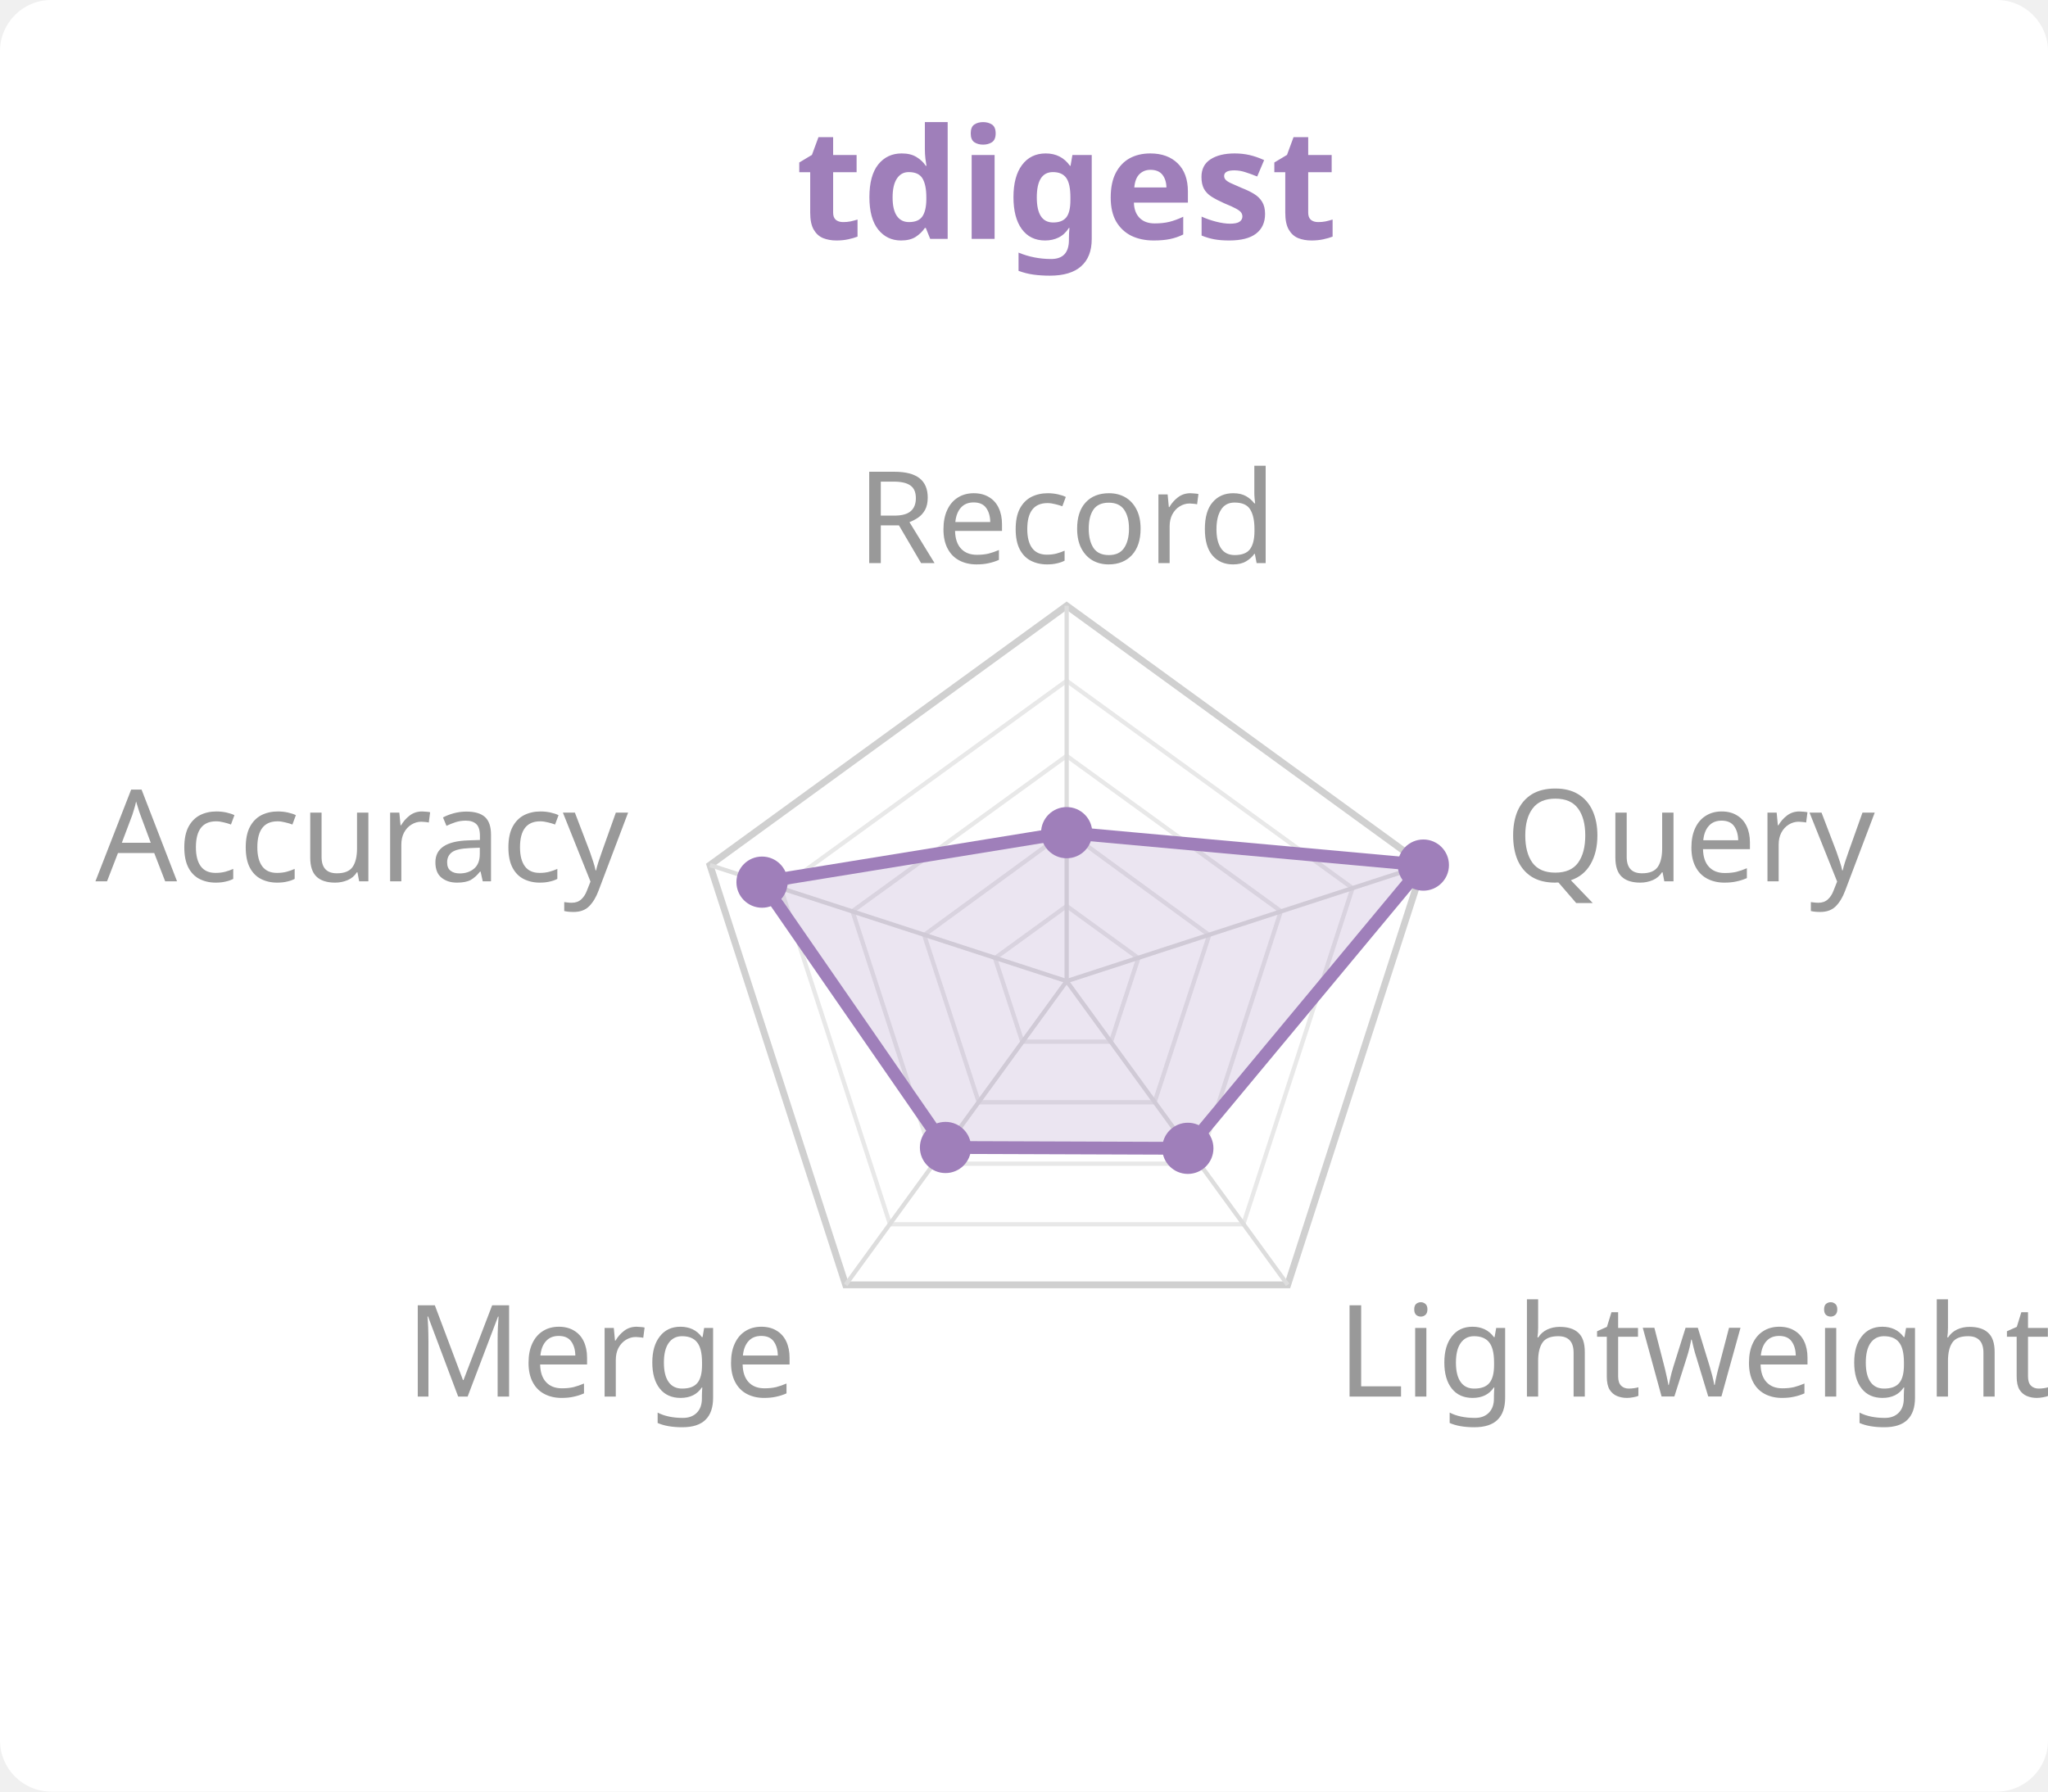
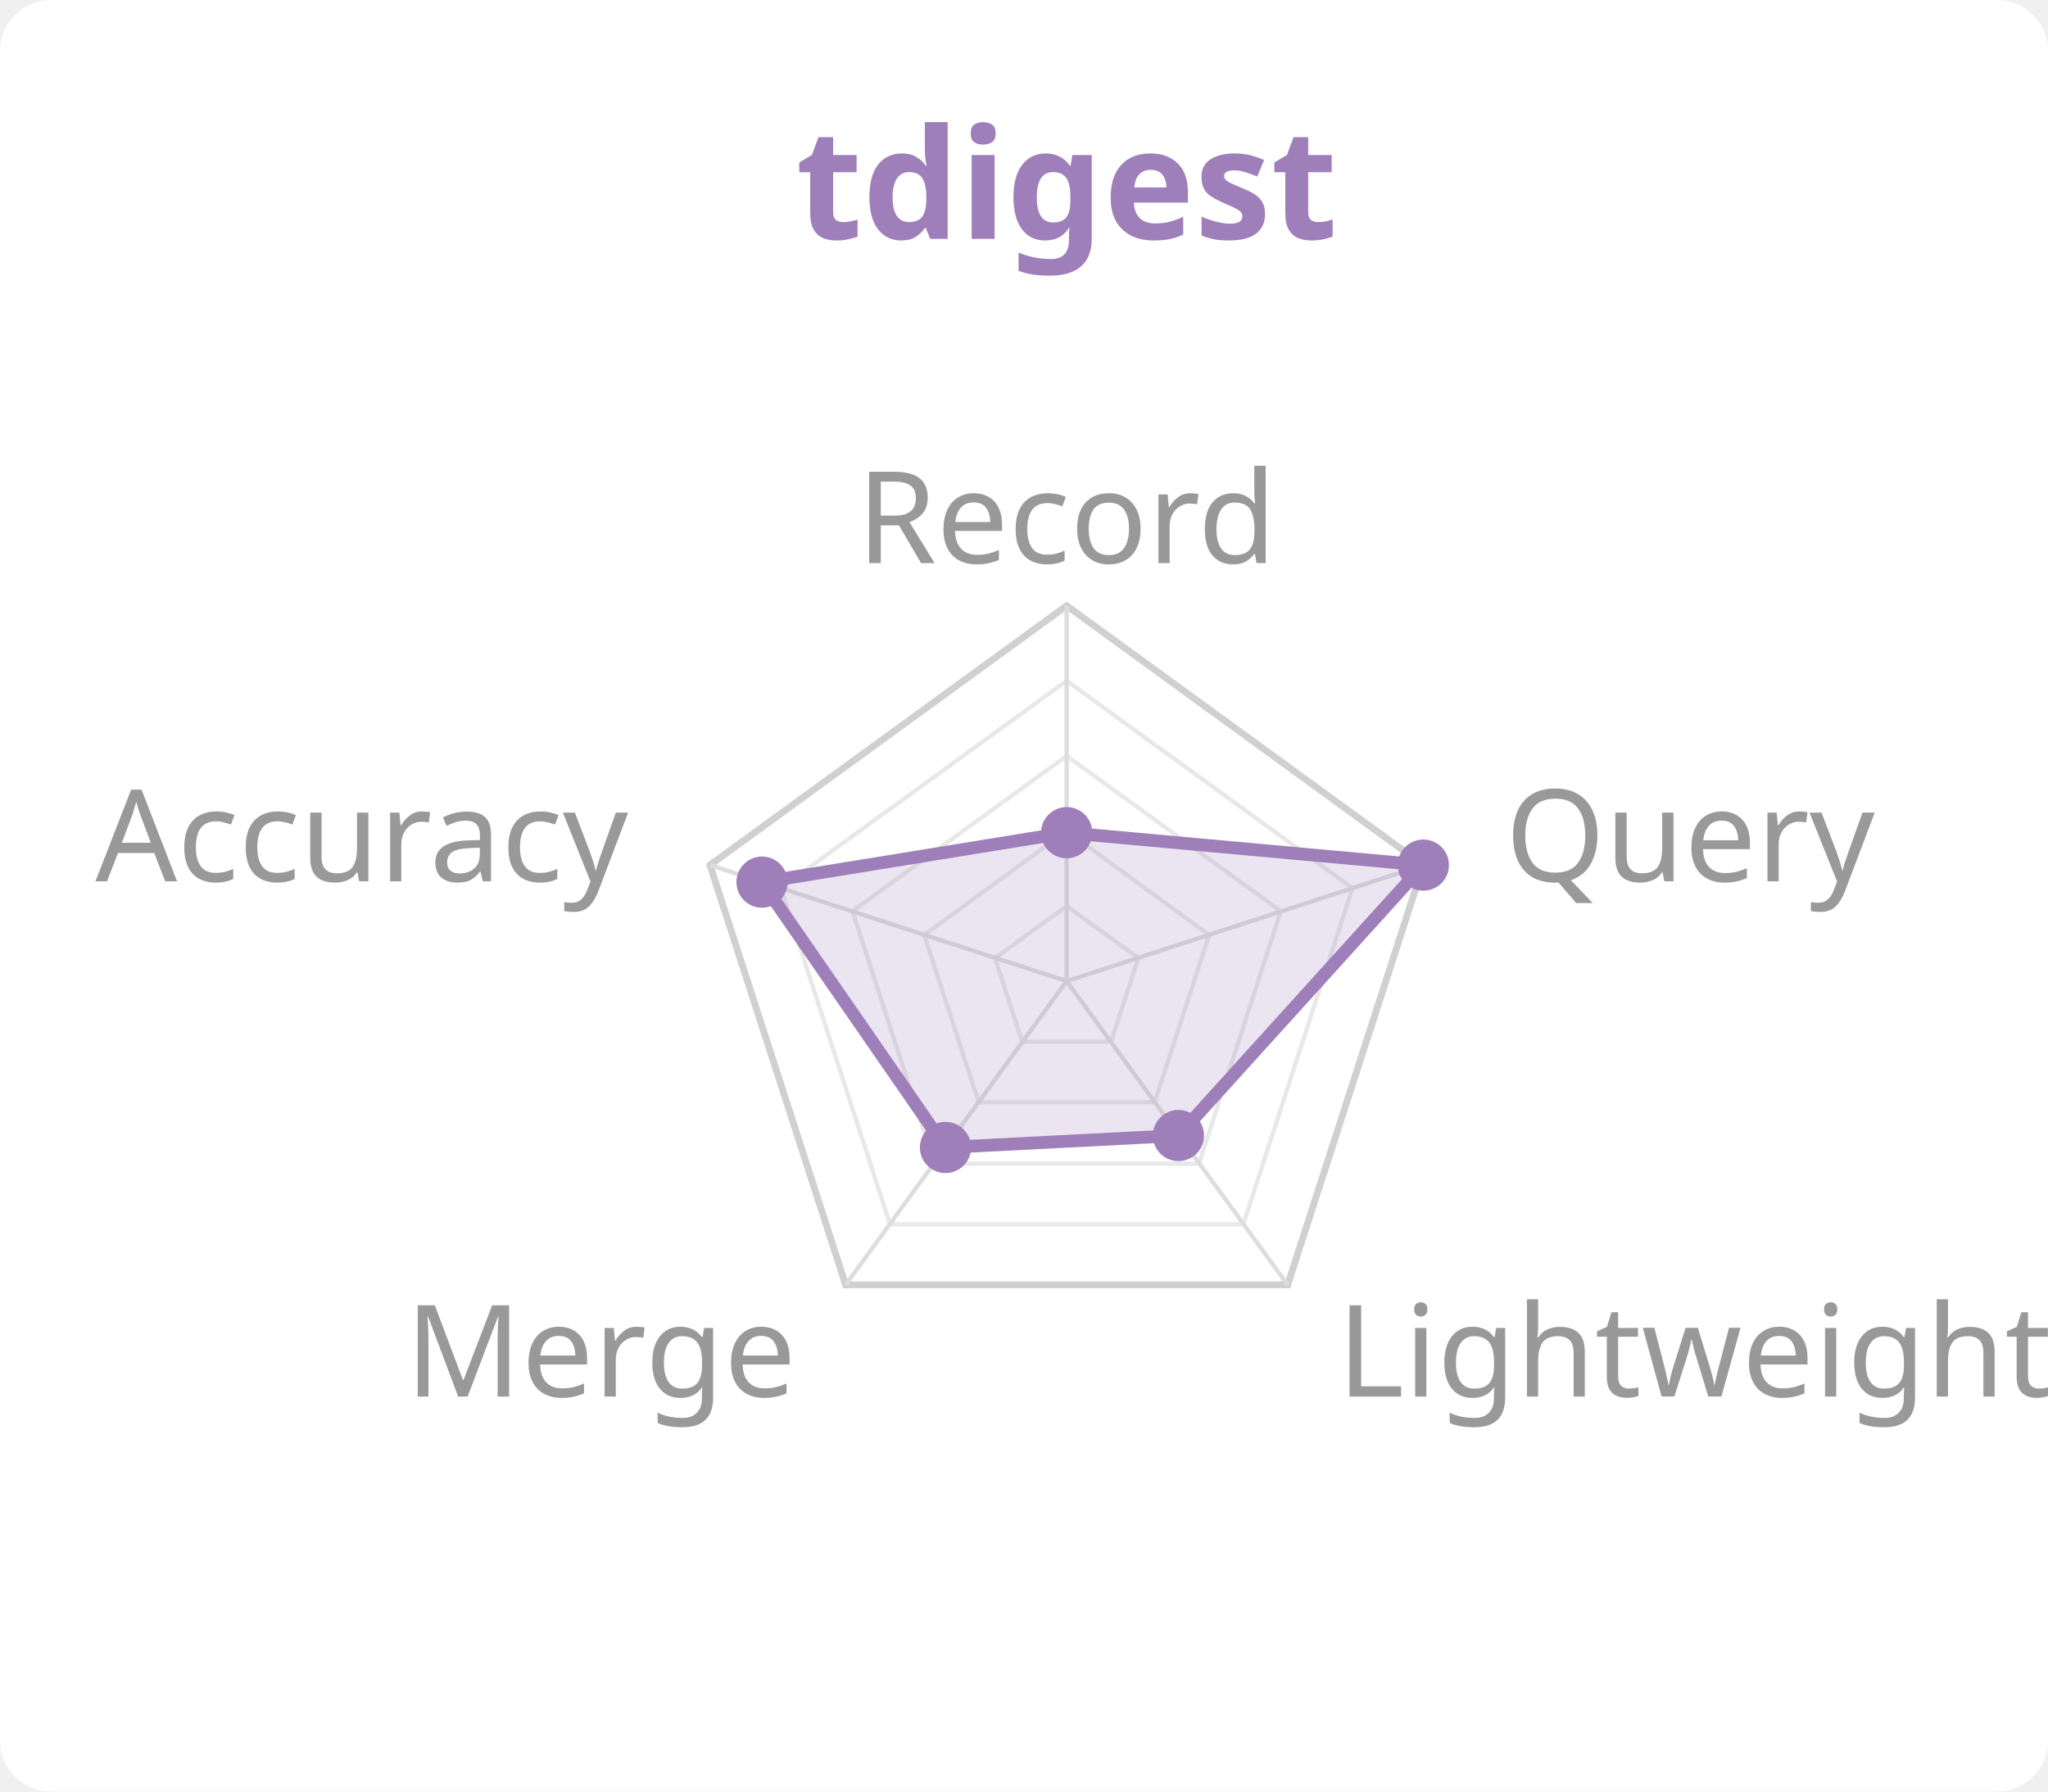
<svg xmlns="http://www.w3.org/2000/svg" viewBox="0 0 240 210" width="240" height="210">
  <rect x="0.0" y="0.0" width="240.0" height="210.0" fill="white" rx="6" />
  <text x="125.0" y="28.0" font-family="system-ui,sans-serif" font-size="18" font-weight="600" fill="#9F7FBA" text-anchor="middle">tdigest</text>
  <polygon points="125.0,106.2 133.4,112.3 130.2,122.1 119.8,122.1 116.6,112.3" fill="none" stroke="#e8e8e8" stroke-width="0.5" />
  <polygon points="125.0,97.4 141.7,109.6 135.3,129.2 114.7,129.2 108.3,109.6" fill="none" stroke="#e8e8e8" stroke-width="0.5" />
  <polygon points="125.0,88.6 150.1,106.8 140.5,136.4 109.5,136.4 99.9,106.8" fill="none" stroke="#e8e8e8" stroke-width="0.5" />
  <polygon points="125.0,79.8 158.5,104.1 145.7,143.5 104.3,143.5 91.5,104.1" fill="none" stroke="#e8e8e8" stroke-width="0.5" />
  <polygon points="125.0,71.0 166.8,101.4 150.9,150.6 99.1,150.6 83.2,101.4" fill="none" stroke="#d0d0d0" stroke-width="0.8" />
  <line x1="125" y1="115" x2="125.0" y2="71.0" stroke="#ddd" stroke-width="0.5" />
  <line x1="125" y1="115" x2="166.8" y2="101.4" stroke="#ddd" stroke-width="0.5" />
  <line x1="125" y1="115" x2="150.9" y2="150.6" stroke="#ddd" stroke-width="0.5" />
  <line x1="125" y1="115" x2="99.1" y2="150.6" stroke="#ddd" stroke-width="0.5" />
  <line x1="125" y1="115" x2="83.2" y2="101.4" stroke="#ddd" stroke-width="0.5" />
  <text x="125.0" y="66.0" font-family="system-ui,sans-serif" font-size="15" fill="#999" text-anchor="middle">Record</text>
  <text x="176.4" y="103.3" font-family="system-ui,sans-serif" font-size="15" fill="#999" text-anchor="start">Query</text>
  <text x="156.7" y="163.7" font-family="system-ui,sans-serif" font-size="15" fill="#999" text-anchor="start">Lightweight</text>
  <text x="93.3" y="163.7" font-family="system-ui,sans-serif" font-size="15" fill="#999" text-anchor="end">Merge</text>
  <text x="73.6" y="103.3" font-family="system-ui,sans-serif" font-size="15" fill="#999" text-anchor="end">Accuracy</text>
-   <polygon points="125.0,97.6 166.8,101.4 139.2,134.6 110.8,134.5 89.3,103.4" fill="#9F7FBA" fill-opacity="0.20" stroke="#9F7FBA" stroke-width="1.5" />
+   <polygon points="125.0,97.6 166.8,101.4 138.1,133.1 110.8,134.5 89.3,103.4" fill="#9F7FBA" fill-opacity="0.20" stroke="#9F7FBA" stroke-width="1.5" />
  <circle cx="125.0" cy="97.6" r="3" fill="#9F7FBA" />
  <circle cx="166.8" cy="101.4" r="3" fill="#9F7FBA" />
-   <circle cx="139.2" cy="134.6" r="3" fill="#9F7FBA" />
+   <circle cx="138.1" cy="133.1" r="3" fill="#9F7FBA" />
  <circle cx="110.8" cy="134.5" r="3" fill="#9F7FBA" />
  <circle cx="89.3" cy="103.4" r="3" fill="#9F7FBA" />
</svg>
